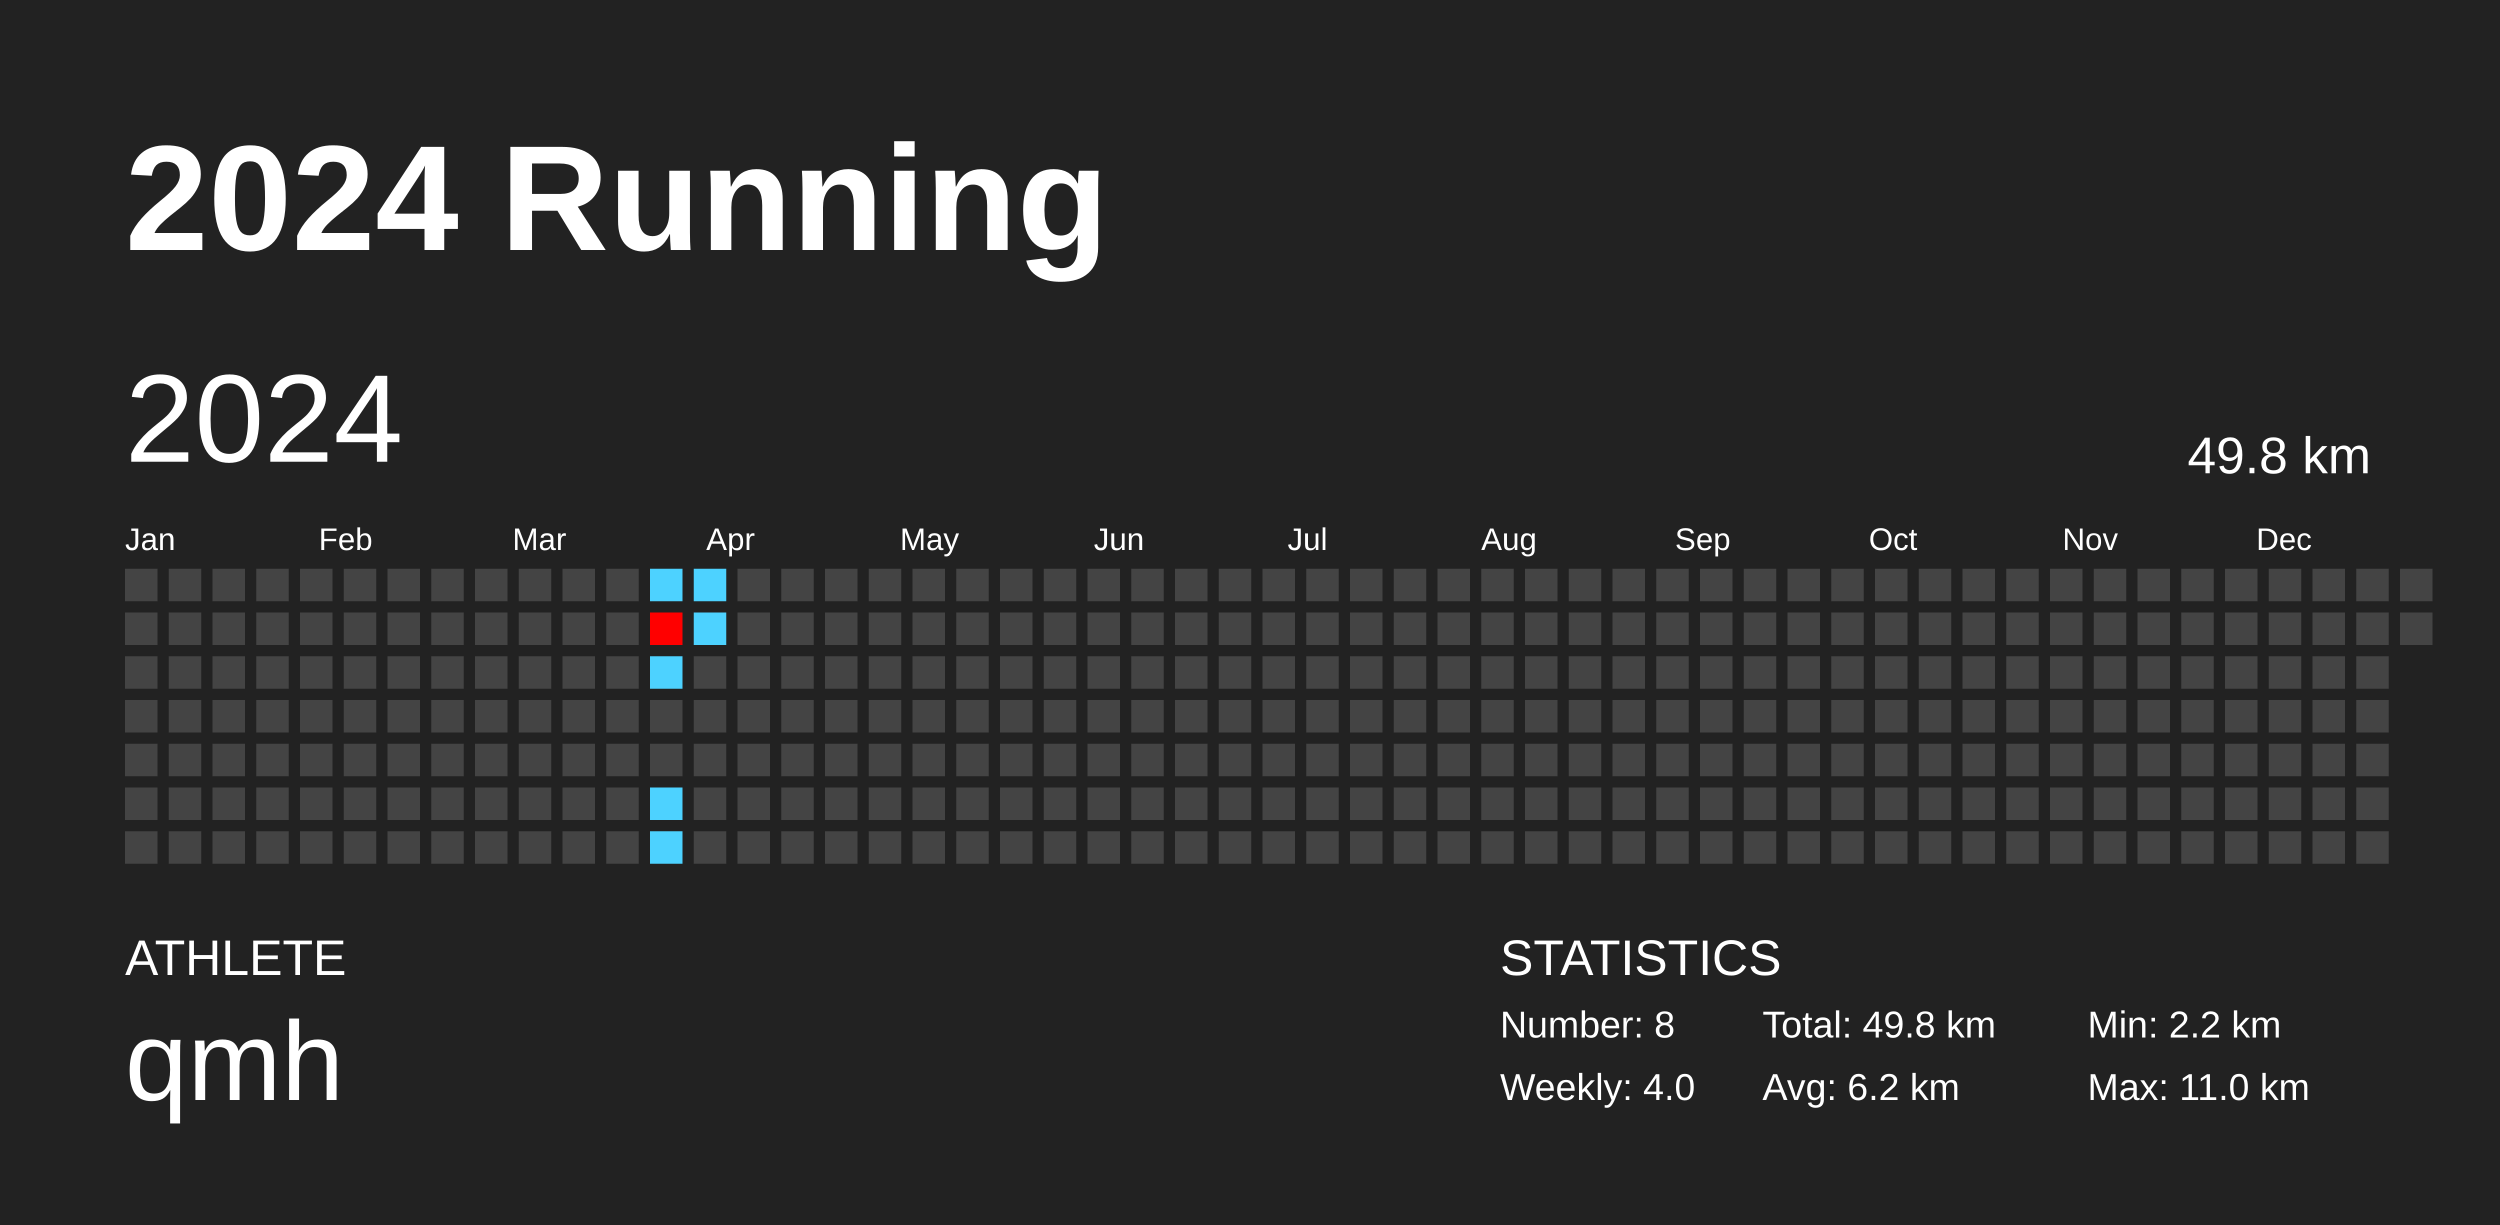
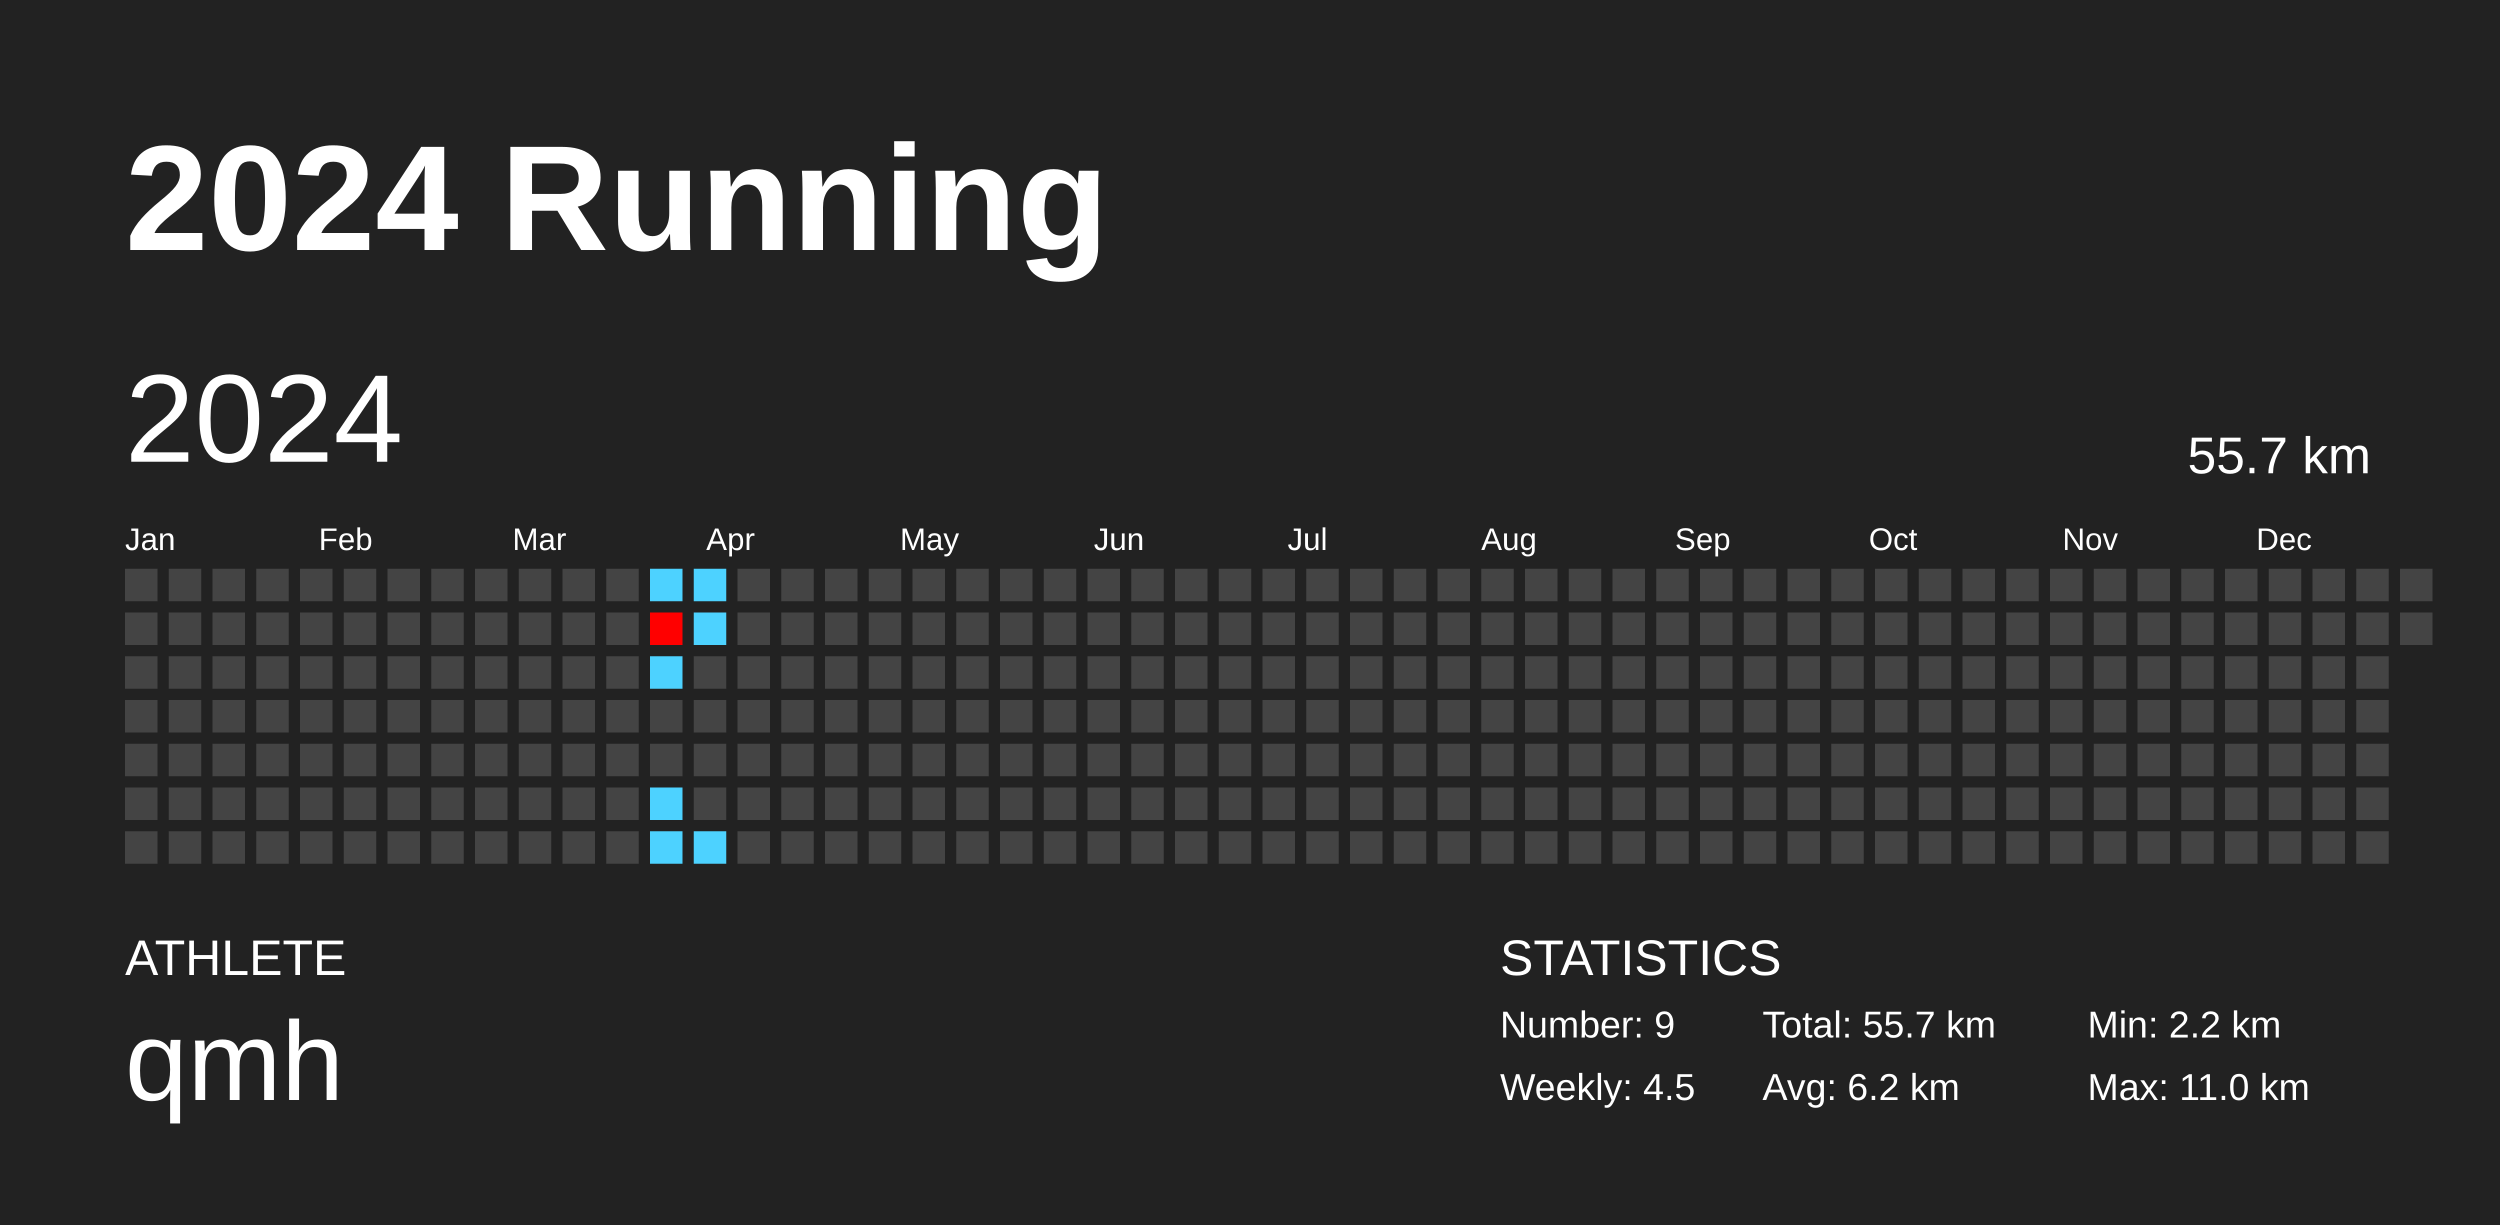
<svg xmlns="http://www.w3.org/2000/svg" baseProfile="full" height="98mm" version="1.1" viewBox="0,0,200,98" width="200mm">
  <defs />
  <rect fill="#222222" height="98" width="200" x="0" y="0" />
  <text fill="#FFFFFF" style="font-size:12px; font-family:Arial; font-weight:bold;" x="10" y="20">2024 Running</text>
  <text fill="#FFFFFF" style="font-size:4px; font-family:Arial" x="10" y="78">ATHLETE</text>
  <text fill="#FFFFFF" style="font-size:9px; font-family:Arial" x="10" y="88">qmh</text>
  <text fill="#FFFFFF" style="font-size:4px; font-family:Arial" x="120" y="78">STATISTICS</text>
-   <text fill="#FFFFFF" style="font-size:3px; font-family:Arial" x="120" y="83">Number: 8</text>
-   <text fill="#FFFFFF" style="font-size:3px; font-family:Arial" x="120" y="88">Weekly: 4.0</text>
-   <text fill="#FFFFFF" style="font-size:3px; font-family:Arial" x="141" y="83">Total: 49.8 km</text>
+   <text fill="#FFFFFF" style="font-size:3px; font-family:Arial" x="120" y="83">Number: 9</text>
+   <text fill="#FFFFFF" style="font-size:3px; font-family:Arial" x="120" y="88">Weekly: 4.5</text>
+   <text fill="#FFFFFF" style="font-size:3px; font-family:Arial" x="141" y="83">Total: 55.7 km</text>
  <text fill="#FFFFFF" style="font-size:3px; font-family:Arial" x="141" y="88">Avg: 6.2 km</text>
  <text fill="#FFFFFF" style="font-size:3px; font-family:Arial" x="167" y="83">Min: 2.2 km</text>
  <text fill="#FFFFFF" style="font-size:3px; font-family:Arial" x="167" y="88">Max: 11.0 km</text>
  <text dominant-baseline="hanging" fill="#FFFFFF" style="font-size:10.0px; font-family:Arial;" x="10" y="30">2024</text>
-   <text dominant-baseline="hanging" fill="#FFFFFF" style="font-size:4.125px; font-family:Arial;" x="175" y="35">49.8 km</text>
+   <text dominant-baseline="hanging" fill="#FFFFFF" style="font-size:4.125px; font-family:Arial;" x="175" y="35">55.7 km</text>
  <text fill="#FFFFFF" style="font-size:2.5px; font-family:Arial" x="10.0" y="44">Jan</text>
  <text fill="#FFFFFF" style="font-size:2.5px; font-family:Arial" x="25.5" y="44">Feb</text>
  <text fill="#FFFFFF" style="font-size:2.5px; font-family:Arial" x="41.0" y="44">Mar</text>
  <text fill="#FFFFFF" style="font-size:2.5px; font-family:Arial" x="56.5" y="44">Apr</text>
  <text fill="#FFFFFF" style="font-size:2.5px; font-family:Arial" x="72.0" y="44">May</text>
  <text fill="#FFFFFF" style="font-size:2.5px; font-family:Arial" x="87.5" y="44">Jun</text>
  <text fill="#FFFFFF" style="font-size:2.5px; font-family:Arial" x="103.0" y="44">Jul</text>
  <text fill="#FFFFFF" style="font-size:2.5px; font-family:Arial" x="118.5" y="44">Aug</text>
  <text fill="#FFFFFF" style="font-size:2.5px; font-family:Arial" x="134.0" y="44">Sep</text>
  <text fill="#FFFFFF" style="font-size:2.5px; font-family:Arial" x="149.5" y="44">Oct</text>
  <text fill="#FFFFFF" style="font-size:2.5px; font-family:Arial" x="165.0" y="44">Nov</text>
  <text fill="#FFFFFF" style="font-size:2.5px; font-family:Arial" x="180.5" y="44">Dec</text>
  <rect fill="#444444" height="2.6" width="2.6" x="10.0" y="45.5" />
  <rect fill="#444444" height="2.6" width="2.6" x="10.0" y="49.0" />
  <rect fill="#444444" height="2.6" width="2.6" x="10.0" y="52.5" />
  <rect fill="#444444" height="2.6" width="2.6" x="10.0" y="56.0" />
  <rect fill="#444444" height="2.6" width="2.6" x="10.0" y="59.5" />
  <rect fill="#444444" height="2.6" width="2.6" x="10.0" y="63.0" />
  <rect fill="#444444" height="2.6" width="2.6" x="10.0" y="66.5" />
  <rect fill="#444444" height="2.6" width="2.6" x="13.5" y="45.5" />
  <rect fill="#444444" height="2.6" width="2.6" x="13.5" y="49.0" />
  <rect fill="#444444" height="2.6" width="2.6" x="13.5" y="52.5" />
  <rect fill="#444444" height="2.6" width="2.6" x="13.5" y="56.0" />
  <rect fill="#444444" height="2.6" width="2.6" x="13.5" y="59.5" />
  <rect fill="#444444" height="2.6" width="2.6" x="13.5" y="63.0" />
  <rect fill="#444444" height="2.6" width="2.6" x="13.5" y="66.5" />
  <rect fill="#444444" height="2.6" width="2.6" x="17.0" y="45.5" />
  <rect fill="#444444" height="2.6" width="2.6" x="17.0" y="49.0" />
  <rect fill="#444444" height="2.6" width="2.6" x="17.0" y="52.5" />
  <rect fill="#444444" height="2.6" width="2.6" x="17.0" y="56.0" />
  <rect fill="#444444" height="2.6" width="2.6" x="17.0" y="59.5" />
  <rect fill="#444444" height="2.6" width="2.6" x="17.0" y="63.0" />
  <rect fill="#444444" height="2.6" width="2.6" x="17.0" y="66.5" />
  <rect fill="#444444" height="2.6" width="2.6" x="20.5" y="45.5" />
  <rect fill="#444444" height="2.6" width="2.6" x="20.5" y="49.0" />
  <rect fill="#444444" height="2.6" width="2.6" x="20.5" y="52.5" />
  <rect fill="#444444" height="2.6" width="2.6" x="20.5" y="56.0" />
  <rect fill="#444444" height="2.6" width="2.6" x="20.5" y="59.5" />
  <rect fill="#444444" height="2.6" width="2.6" x="20.5" y="63.0" />
  <rect fill="#444444" height="2.6" width="2.6" x="20.5" y="66.5" />
  <rect fill="#444444" height="2.6" width="2.6" x="24.0" y="45.5" />
  <rect fill="#444444" height="2.6" width="2.6" x="24.0" y="49.0" />
  <rect fill="#444444" height="2.6" width="2.6" x="24.0" y="52.5" />
  <rect fill="#444444" height="2.6" width="2.6" x="24.0" y="56.0" />
  <rect fill="#444444" height="2.6" width="2.6" x="24.0" y="59.5" />
  <rect fill="#444444" height="2.6" width="2.6" x="24.0" y="63.0" />
  <rect fill="#444444" height="2.6" width="2.6" x="24.0" y="66.5" />
  <rect fill="#444444" height="2.6" width="2.6" x="27.5" y="45.5" />
  <rect fill="#444444" height="2.6" width="2.6" x="27.5" y="49.0" />
  <rect fill="#444444" height="2.6" width="2.6" x="27.5" y="52.5" />
  <rect fill="#444444" height="2.6" width="2.6" x="27.5" y="56.0" />
  <rect fill="#444444" height="2.6" width="2.6" x="27.5" y="59.5" />
  <rect fill="#444444" height="2.6" width="2.6" x="27.5" y="63.0" />
  <rect fill="#444444" height="2.6" width="2.6" x="27.5" y="66.5" />
  <rect fill="#444444" height="2.6" width="2.6" x="31.0" y="45.5" />
  <rect fill="#444444" height="2.6" width="2.6" x="31.0" y="49.0" />
  <rect fill="#444444" height="2.6" width="2.6" x="31.0" y="52.5" />
  <rect fill="#444444" height="2.6" width="2.6" x="31.0" y="56.0" />
  <rect fill="#444444" height="2.6" width="2.6" x="31.0" y="59.5" />
  <rect fill="#444444" height="2.6" width="2.6" x="31.0" y="63.0" />
  <rect fill="#444444" height="2.6" width="2.6" x="31.0" y="66.5" />
  <rect fill="#444444" height="2.6" width="2.6" x="34.5" y="45.5" />
  <rect fill="#444444" height="2.6" width="2.6" x="34.5" y="49.0" />
  <rect fill="#444444" height="2.6" width="2.6" x="34.5" y="52.5" />
  <rect fill="#444444" height="2.6" width="2.6" x="34.5" y="56.0" />
  <rect fill="#444444" height="2.6" width="2.6" x="34.5" y="59.5" />
  <rect fill="#444444" height="2.6" width="2.6" x="34.5" y="63.0" />
  <rect fill="#444444" height="2.6" width="2.6" x="34.5" y="66.5" />
  <rect fill="#444444" height="2.6" width="2.6" x="38.0" y="45.5" />
  <rect fill="#444444" height="2.6" width="2.6" x="38.0" y="49.0" />
  <rect fill="#444444" height="2.6" width="2.6" x="38.0" y="52.5" />
  <rect fill="#444444" height="2.6" width="2.6" x="38.0" y="56.0" />
  <rect fill="#444444" height="2.6" width="2.6" x="38.0" y="59.5" />
  <rect fill="#444444" height="2.6" width="2.6" x="38.0" y="63.0" />
  <rect fill="#444444" height="2.6" width="2.6" x="38.0" y="66.5" />
  <rect fill="#444444" height="2.6" width="2.6" x="41.5" y="45.5" />
  <rect fill="#444444" height="2.6" width="2.6" x="41.5" y="49.0" />
  <rect fill="#444444" height="2.6" width="2.6" x="41.5" y="52.5" />
  <rect fill="#444444" height="2.6" width="2.6" x="41.5" y="56.0" />
  <rect fill="#444444" height="2.6" width="2.6" x="41.5" y="59.5" />
  <rect fill="#444444" height="2.6" width="2.6" x="41.5" y="63.0" />
  <rect fill="#444444" height="2.6" width="2.6" x="41.5" y="66.5" />
  <rect fill="#444444" height="2.6" width="2.6" x="45.0" y="45.5" />
  <rect fill="#444444" height="2.6" width="2.6" x="45.0" y="49.0" />
  <rect fill="#444444" height="2.6" width="2.6" x="45.0" y="52.5" />
  <rect fill="#444444" height="2.6" width="2.6" x="45.0" y="56.0" />
  <rect fill="#444444" height="2.6" width="2.6" x="45.0" y="59.5" />
  <rect fill="#444444" height="2.6" width="2.6" x="45.0" y="63.0" />
  <rect fill="#444444" height="2.6" width="2.6" x="45.0" y="66.5" />
  <rect fill="#444444" height="2.6" width="2.6" x="48.5" y="45.5" />
  <rect fill="#444444" height="2.6" width="2.6" x="48.5" y="49.0" />
  <rect fill="#444444" height="2.6" width="2.6" x="48.5" y="52.5" />
  <rect fill="#444444" height="2.6" width="2.6" x="48.5" y="56.0" />
  <rect fill="#444444" height="2.6" width="2.6" x="48.5" y="59.5" />
  <rect fill="#444444" height="2.6" width="2.6" x="48.5" y="63.0" />
  <rect fill="#444444" height="2.6" width="2.6" x="48.5" y="66.5" />
  <rect fill="#4dd2ff" height="2.6" width="2.6" x="52.0" y="45.5" />
  <rect fill="#ff0000" height="2.6" width="2.6" x="52.0" y="49.0" />
  <rect fill="#4dd2ff" height="2.6" width="2.6" x="52.0" y="52.5" />
  <rect fill="#444444" height="2.6" width="2.6" x="52.0" y="56.0" />
  <rect fill="#444444" height="2.6" width="2.6" x="52.0" y="59.5" />
  <rect fill="#4dd2ff" height="2.6" width="2.6" x="52.0" y="63.0" />
  <rect fill="#4dd2ff" height="2.6" width="2.6" x="52.0" y="66.5" />
  <rect fill="#4dd2ff" height="2.6" width="2.6" x="55.5" y="45.5" />
  <rect fill="#4dd2ff" height="2.6" width="2.6" x="55.5" y="49.0" />
  <rect fill="#444444" height="2.6" width="2.6" x="55.5" y="52.5" />
  <rect fill="#444444" height="2.6" width="2.6" x="55.5" y="56.0" />
  <rect fill="#444444" height="2.6" width="2.6" x="55.5" y="59.5" />
  <rect fill="#444444" height="2.6" width="2.6" x="55.5" y="63.0" />
-   <rect fill="#444444" height="2.6" width="2.6" x="55.5" y="66.5" />
+   <rect fill="#4dd2ff" height="2.6" width="2.6" x="55.5" y="66.5" />
  <rect fill="#444444" height="2.6" width="2.6" x="59.0" y="45.5" />
  <rect fill="#444444" height="2.6" width="2.6" x="59.0" y="49.0" />
  <rect fill="#444444" height="2.6" width="2.6" x="59.0" y="52.5" />
  <rect fill="#444444" height="2.6" width="2.6" x="59.0" y="56.0" />
  <rect fill="#444444" height="2.6" width="2.6" x="59.0" y="59.5" />
  <rect fill="#444444" height="2.6" width="2.6" x="59.0" y="63.0" />
  <rect fill="#444444" height="2.6" width="2.6" x="59.0" y="66.5" />
  <rect fill="#444444" height="2.6" width="2.6" x="62.5" y="45.5" />
  <rect fill="#444444" height="2.6" width="2.6" x="62.5" y="49.0" />
  <rect fill="#444444" height="2.6" width="2.6" x="62.5" y="52.5" />
  <rect fill="#444444" height="2.6" width="2.6" x="62.5" y="56.0" />
  <rect fill="#444444" height="2.6" width="2.6" x="62.5" y="59.5" />
  <rect fill="#444444" height="2.6" width="2.6" x="62.5" y="63.0" />
  <rect fill="#444444" height="2.6" width="2.6" x="62.5" y="66.5" />
  <rect fill="#444444" height="2.6" width="2.6" x="66.0" y="45.5" />
  <rect fill="#444444" height="2.6" width="2.6" x="66.0" y="49.0" />
  <rect fill="#444444" height="2.6" width="2.6" x="66.0" y="52.5" />
  <rect fill="#444444" height="2.6" width="2.6" x="66.0" y="56.0" />
  <rect fill="#444444" height="2.6" width="2.6" x="66.0" y="59.5" />
  <rect fill="#444444" height="2.6" width="2.6" x="66.0" y="63.0" />
  <rect fill="#444444" height="2.6" width="2.6" x="66.0" y="66.5" />
  <rect fill="#444444" height="2.6" width="2.6" x="69.5" y="45.5" />
  <rect fill="#444444" height="2.6" width="2.6" x="69.5" y="49.0" />
  <rect fill="#444444" height="2.6" width="2.6" x="69.5" y="52.5" />
  <rect fill="#444444" height="2.6" width="2.6" x="69.5" y="56.0" />
  <rect fill="#444444" height="2.6" width="2.6" x="69.5" y="59.5" />
  <rect fill="#444444" height="2.6" width="2.6" x="69.5" y="63.0" />
  <rect fill="#444444" height="2.6" width="2.6" x="69.5" y="66.5" />
  <rect fill="#444444" height="2.6" width="2.6" x="73.0" y="45.5" />
  <rect fill="#444444" height="2.6" width="2.6" x="73.0" y="49.0" />
  <rect fill="#444444" height="2.6" width="2.6" x="73.0" y="52.5" />
  <rect fill="#444444" height="2.6" width="2.6" x="73.0" y="56.0" />
  <rect fill="#444444" height="2.6" width="2.6" x="73.0" y="59.5" />
  <rect fill="#444444" height="2.6" width="2.6" x="73.0" y="63.0" />
  <rect fill="#444444" height="2.6" width="2.6" x="73.0" y="66.5" />
  <rect fill="#444444" height="2.6" width="2.6" x="76.5" y="45.5" />
  <rect fill="#444444" height="2.6" width="2.6" x="76.5" y="49.0" />
  <rect fill="#444444" height="2.6" width="2.6" x="76.5" y="52.5" />
  <rect fill="#444444" height="2.6" width="2.6" x="76.5" y="56.0" />
  <rect fill="#444444" height="2.6" width="2.6" x="76.5" y="59.5" />
  <rect fill="#444444" height="2.6" width="2.6" x="76.5" y="63.0" />
  <rect fill="#444444" height="2.6" width="2.6" x="76.5" y="66.5" />
  <rect fill="#444444" height="2.6" width="2.6" x="80.0" y="45.5" />
  <rect fill="#444444" height="2.6" width="2.6" x="80.0" y="49.0" />
  <rect fill="#444444" height="2.6" width="2.6" x="80.0" y="52.5" />
  <rect fill="#444444" height="2.6" width="2.6" x="80.0" y="56.0" />
  <rect fill="#444444" height="2.6" width="2.6" x="80.0" y="59.5" />
  <rect fill="#444444" height="2.6" width="2.6" x="80.0" y="63.0" />
  <rect fill="#444444" height="2.6" width="2.6" x="80.0" y="66.5" />
  <rect fill="#444444" height="2.6" width="2.6" x="83.5" y="45.5" />
  <rect fill="#444444" height="2.6" width="2.6" x="83.5" y="49.0" />
  <rect fill="#444444" height="2.6" width="2.6" x="83.5" y="52.5" />
  <rect fill="#444444" height="2.6" width="2.6" x="83.5" y="56.0" />
  <rect fill="#444444" height="2.6" width="2.6" x="83.5" y="59.5" />
  <rect fill="#444444" height="2.6" width="2.6" x="83.5" y="63.0" />
  <rect fill="#444444" height="2.6" width="2.6" x="83.5" y="66.5" />
  <rect fill="#444444" height="2.6" width="2.6" x="87.0" y="45.5" />
  <rect fill="#444444" height="2.6" width="2.6" x="87.0" y="49.0" />
  <rect fill="#444444" height="2.6" width="2.6" x="87.0" y="52.5" />
  <rect fill="#444444" height="2.6" width="2.6" x="87.0" y="56.0" />
  <rect fill="#444444" height="2.6" width="2.6" x="87.0" y="59.5" />
  <rect fill="#444444" height="2.6" width="2.6" x="87.0" y="63.0" />
  <rect fill="#444444" height="2.6" width="2.6" x="87.0" y="66.5" />
  <rect fill="#444444" height="2.6" width="2.6" x="90.5" y="45.5" />
  <rect fill="#444444" height="2.6" width="2.6" x="90.5" y="49.0" />
  <rect fill="#444444" height="2.6" width="2.6" x="90.5" y="52.5" />
  <rect fill="#444444" height="2.6" width="2.6" x="90.5" y="56.0" />
  <rect fill="#444444" height="2.6" width="2.6" x="90.5" y="59.5" />
  <rect fill="#444444" height="2.6" width="2.6" x="90.5" y="63.0" />
  <rect fill="#444444" height="2.6" width="2.6" x="90.5" y="66.5" />
  <rect fill="#444444" height="2.6" width="2.6" x="94.0" y="45.5" />
  <rect fill="#444444" height="2.6" width="2.6" x="94.0" y="49.0" />
  <rect fill="#444444" height="2.6" width="2.6" x="94.0" y="52.5" />
  <rect fill="#444444" height="2.6" width="2.6" x="94.0" y="56.0" />
  <rect fill="#444444" height="2.6" width="2.6" x="94.0" y="59.5" />
  <rect fill="#444444" height="2.6" width="2.6" x="94.0" y="63.0" />
  <rect fill="#444444" height="2.6" width="2.6" x="94.0" y="66.5" />
  <rect fill="#444444" height="2.6" width="2.6" x="97.5" y="45.5" />
  <rect fill="#444444" height="2.6" width="2.6" x="97.5" y="49.0" />
  <rect fill="#444444" height="2.6" width="2.6" x="97.5" y="52.5" />
  <rect fill="#444444" height="2.6" width="2.6" x="97.5" y="56.0" />
  <rect fill="#444444" height="2.6" width="2.6" x="97.5" y="59.5" />
  <rect fill="#444444" height="2.6" width="2.6" x="97.5" y="63.0" />
  <rect fill="#444444" height="2.6" width="2.6" x="97.5" y="66.5" />
  <rect fill="#444444" height="2.6" width="2.6" x="101.0" y="45.5" />
  <rect fill="#444444" height="2.6" width="2.6" x="101.0" y="49.0" />
  <rect fill="#444444" height="2.6" width="2.6" x="101.0" y="52.5" />
  <rect fill="#444444" height="2.6" width="2.6" x="101.0" y="56.0" />
  <rect fill="#444444" height="2.6" width="2.6" x="101.0" y="59.5" />
  <rect fill="#444444" height="2.6" width="2.6" x="101.0" y="63.0" />
  <rect fill="#444444" height="2.6" width="2.6" x="101.0" y="66.5" />
  <rect fill="#444444" height="2.6" width="2.6" x="104.5" y="45.5" />
  <rect fill="#444444" height="2.6" width="2.6" x="104.5" y="49.0" />
  <rect fill="#444444" height="2.6" width="2.6" x="104.5" y="52.5" />
  <rect fill="#444444" height="2.6" width="2.6" x="104.5" y="56.0" />
  <rect fill="#444444" height="2.6" width="2.6" x="104.5" y="59.5" />
  <rect fill="#444444" height="2.6" width="2.6" x="104.5" y="63.0" />
  <rect fill="#444444" height="2.6" width="2.6" x="104.5" y="66.5" />
  <rect fill="#444444" height="2.6" width="2.6" x="108.0" y="45.5" />
  <rect fill="#444444" height="2.6" width="2.6" x="108.0" y="49.0" />
  <rect fill="#444444" height="2.6" width="2.6" x="108.0" y="52.5" />
  <rect fill="#444444" height="2.6" width="2.6" x="108.0" y="56.0" />
  <rect fill="#444444" height="2.6" width="2.6" x="108.0" y="59.5" />
  <rect fill="#444444" height="2.6" width="2.6" x="108.0" y="63.0" />
  <rect fill="#444444" height="2.6" width="2.6" x="108.0" y="66.5" />
  <rect fill="#444444" height="2.6" width="2.6" x="111.5" y="45.5" />
  <rect fill="#444444" height="2.6" width="2.6" x="111.5" y="49.0" />
  <rect fill="#444444" height="2.6" width="2.6" x="111.5" y="52.5" />
  <rect fill="#444444" height="2.6" width="2.6" x="111.5" y="56.0" />
  <rect fill="#444444" height="2.6" width="2.6" x="111.5" y="59.5" />
  <rect fill="#444444" height="2.6" width="2.6" x="111.5" y="63.0" />
  <rect fill="#444444" height="2.6" width="2.6" x="111.5" y="66.5" />
  <rect fill="#444444" height="2.6" width="2.6" x="115.0" y="45.5" />
  <rect fill="#444444" height="2.6" width="2.6" x="115.0" y="49.0" />
  <rect fill="#444444" height="2.6" width="2.6" x="115.0" y="52.5" />
  <rect fill="#444444" height="2.6" width="2.6" x="115.0" y="56.0" />
  <rect fill="#444444" height="2.6" width="2.6" x="115.0" y="59.5" />
  <rect fill="#444444" height="2.6" width="2.6" x="115.0" y="63.0" />
  <rect fill="#444444" height="2.6" width="2.6" x="115.0" y="66.5" />
  <rect fill="#444444" height="2.6" width="2.6" x="118.5" y="45.5" />
  <rect fill="#444444" height="2.6" width="2.6" x="118.5" y="49.0" />
  <rect fill="#444444" height="2.6" width="2.6" x="118.5" y="52.5" />
  <rect fill="#444444" height="2.6" width="2.6" x="118.5" y="56.0" />
  <rect fill="#444444" height="2.6" width="2.6" x="118.5" y="59.5" />
  <rect fill="#444444" height="2.6" width="2.6" x="118.5" y="63.0" />
  <rect fill="#444444" height="2.6" width="2.6" x="118.5" y="66.5" />
  <rect fill="#444444" height="2.6" width="2.6" x="122.0" y="45.5" />
  <rect fill="#444444" height="2.6" width="2.6" x="122.0" y="49.0" />
  <rect fill="#444444" height="2.6" width="2.6" x="122.0" y="52.5" />
  <rect fill="#444444" height="2.6" width="2.6" x="122.0" y="56.0" />
  <rect fill="#444444" height="2.6" width="2.6" x="122.0" y="59.5" />
  <rect fill="#444444" height="2.6" width="2.6" x="122.0" y="63.0" />
  <rect fill="#444444" height="2.6" width="2.6" x="122.0" y="66.5" />
  <rect fill="#444444" height="2.6" width="2.6" x="125.5" y="45.5" />
  <rect fill="#444444" height="2.6" width="2.6" x="125.5" y="49.0" />
  <rect fill="#444444" height="2.6" width="2.6" x="125.5" y="52.5" />
  <rect fill="#444444" height="2.6" width="2.6" x="125.5" y="56.0" />
  <rect fill="#444444" height="2.6" width="2.6" x="125.5" y="59.5" />
  <rect fill="#444444" height="2.6" width="2.6" x="125.5" y="63.0" />
  <rect fill="#444444" height="2.6" width="2.6" x="125.5" y="66.5" />
  <rect fill="#444444" height="2.6" width="2.6" x="129.0" y="45.5" />
  <rect fill="#444444" height="2.6" width="2.6" x="129.0" y="49.0" />
  <rect fill="#444444" height="2.6" width="2.6" x="129.0" y="52.5" />
  <rect fill="#444444" height="2.6" width="2.6" x="129.0" y="56.0" />
  <rect fill="#444444" height="2.6" width="2.6" x="129.0" y="59.5" />
  <rect fill="#444444" height="2.6" width="2.6" x="129.0" y="63.0" />
  <rect fill="#444444" height="2.6" width="2.6" x="129.0" y="66.5" />
  <rect fill="#444444" height="2.6" width="2.6" x="132.5" y="45.5" />
  <rect fill="#444444" height="2.6" width="2.6" x="132.5" y="49.0" />
  <rect fill="#444444" height="2.6" width="2.6" x="132.5" y="52.5" />
  <rect fill="#444444" height="2.6" width="2.6" x="132.5" y="56.0" />
  <rect fill="#444444" height="2.6" width="2.6" x="132.5" y="59.5" />
  <rect fill="#444444" height="2.6" width="2.6" x="132.5" y="63.0" />
  <rect fill="#444444" height="2.6" width="2.6" x="132.5" y="66.5" />
  <rect fill="#444444" height="2.6" width="2.6" x="136.0" y="45.5" />
  <rect fill="#444444" height="2.6" width="2.6" x="136.0" y="49.0" />
  <rect fill="#444444" height="2.6" width="2.6" x="136.0" y="52.5" />
  <rect fill="#444444" height="2.6" width="2.6" x="136.0" y="56.0" />
  <rect fill="#444444" height="2.6" width="2.6" x="136.0" y="59.5" />
  <rect fill="#444444" height="2.6" width="2.6" x="136.0" y="63.0" />
  <rect fill="#444444" height="2.6" width="2.6" x="136.0" y="66.5" />
  <rect fill="#444444" height="2.6" width="2.6" x="139.5" y="45.5" />
  <rect fill="#444444" height="2.6" width="2.6" x="139.5" y="49.0" />
  <rect fill="#444444" height="2.6" width="2.6" x="139.5" y="52.5" />
  <rect fill="#444444" height="2.6" width="2.6" x="139.5" y="56.0" />
  <rect fill="#444444" height="2.6" width="2.6" x="139.5" y="59.5" />
  <rect fill="#444444" height="2.6" width="2.6" x="139.5" y="63.0" />
  <rect fill="#444444" height="2.6" width="2.6" x="139.5" y="66.5" />
  <rect fill="#444444" height="2.6" width="2.6" x="143.0" y="45.5" />
  <rect fill="#444444" height="2.6" width="2.6" x="143.0" y="49.0" />
  <rect fill="#444444" height="2.6" width="2.6" x="143.0" y="52.5" />
  <rect fill="#444444" height="2.6" width="2.6" x="143.0" y="56.0" />
  <rect fill="#444444" height="2.6" width="2.6" x="143.0" y="59.5" />
  <rect fill="#444444" height="2.6" width="2.6" x="143.0" y="63.0" />
  <rect fill="#444444" height="2.6" width="2.6" x="143.0" y="66.5" />
  <rect fill="#444444" height="2.6" width="2.6" x="146.5" y="45.5" />
  <rect fill="#444444" height="2.6" width="2.6" x="146.5" y="49.0" />
  <rect fill="#444444" height="2.6" width="2.6" x="146.5" y="52.5" />
  <rect fill="#444444" height="2.6" width="2.6" x="146.5" y="56.0" />
  <rect fill="#444444" height="2.6" width="2.6" x="146.5" y="59.5" />
  <rect fill="#444444" height="2.6" width="2.6" x="146.5" y="63.0" />
  <rect fill="#444444" height="2.6" width="2.6" x="146.5" y="66.5" />
  <rect fill="#444444" height="2.6" width="2.6" x="150.0" y="45.5" />
  <rect fill="#444444" height="2.6" width="2.6" x="150.0" y="49.0" />
  <rect fill="#444444" height="2.6" width="2.6" x="150.0" y="52.5" />
  <rect fill="#444444" height="2.6" width="2.6" x="150.0" y="56.0" />
  <rect fill="#444444" height="2.6" width="2.6" x="150.0" y="59.5" />
  <rect fill="#444444" height="2.6" width="2.6" x="150.0" y="63.0" />
  <rect fill="#444444" height="2.6" width="2.6" x="150.0" y="66.5" />
  <rect fill="#444444" height="2.6" width="2.6" x="153.5" y="45.5" />
  <rect fill="#444444" height="2.6" width="2.6" x="153.5" y="49.0" />
  <rect fill="#444444" height="2.6" width="2.6" x="153.5" y="52.5" />
  <rect fill="#444444" height="2.6" width="2.6" x="153.5" y="56.0" />
  <rect fill="#444444" height="2.6" width="2.6" x="153.5" y="59.5" />
  <rect fill="#444444" height="2.6" width="2.6" x="153.5" y="63.0" />
  <rect fill="#444444" height="2.6" width="2.6" x="153.5" y="66.5" />
  <rect fill="#444444" height="2.6" width="2.6" x="157.0" y="45.5" />
  <rect fill="#444444" height="2.6" width="2.6" x="157.0" y="49.0" />
  <rect fill="#444444" height="2.6" width="2.6" x="157.0" y="52.5" />
  <rect fill="#444444" height="2.6" width="2.6" x="157.0" y="56.0" />
  <rect fill="#444444" height="2.6" width="2.6" x="157.0" y="59.5" />
  <rect fill="#444444" height="2.6" width="2.6" x="157.0" y="63.0" />
  <rect fill="#444444" height="2.6" width="2.6" x="157.0" y="66.5" />
  <rect fill="#444444" height="2.6" width="2.6" x="160.5" y="45.5" />
  <rect fill="#444444" height="2.6" width="2.6" x="160.5" y="49.0" />
  <rect fill="#444444" height="2.6" width="2.6" x="160.5" y="52.5" />
  <rect fill="#444444" height="2.6" width="2.6" x="160.5" y="56.0" />
  <rect fill="#444444" height="2.6" width="2.6" x="160.5" y="59.5" />
  <rect fill="#444444" height="2.6" width="2.6" x="160.5" y="63.0" />
  <rect fill="#444444" height="2.6" width="2.6" x="160.5" y="66.5" />
  <rect fill="#444444" height="2.6" width="2.6" x="164.0" y="45.5" />
  <rect fill="#444444" height="2.6" width="2.6" x="164.0" y="49.0" />
  <rect fill="#444444" height="2.6" width="2.6" x="164.0" y="52.5" />
  <rect fill="#444444" height="2.6" width="2.6" x="164.0" y="56.0" />
  <rect fill="#444444" height="2.6" width="2.6" x="164.0" y="59.5" />
  <rect fill="#444444" height="2.6" width="2.6" x="164.0" y="63.0" />
  <rect fill="#444444" height="2.6" width="2.6" x="164.0" y="66.5" />
  <rect fill="#444444" height="2.6" width="2.6" x="167.5" y="45.5" />
  <rect fill="#444444" height="2.6" width="2.6" x="167.5" y="49.0" />
  <rect fill="#444444" height="2.6" width="2.6" x="167.5" y="52.5" />
  <rect fill="#444444" height="2.6" width="2.6" x="167.5" y="56.0" />
  <rect fill="#444444" height="2.6" width="2.6" x="167.5" y="59.5" />
  <rect fill="#444444" height="2.6" width="2.6" x="167.5" y="63.0" />
  <rect fill="#444444" height="2.6" width="2.6" x="167.5" y="66.5" />
  <rect fill="#444444" height="2.6" width="2.6" x="171.0" y="45.5" />
  <rect fill="#444444" height="2.6" width="2.6" x="171.0" y="49.0" />
  <rect fill="#444444" height="2.6" width="2.6" x="171.0" y="52.5" />
  <rect fill="#444444" height="2.6" width="2.6" x="171.0" y="56.0" />
  <rect fill="#444444" height="2.6" width="2.6" x="171.0" y="59.5" />
  <rect fill="#444444" height="2.6" width="2.6" x="171.0" y="63.0" />
  <rect fill="#444444" height="2.6" width="2.6" x="171.0" y="66.5" />
  <rect fill="#444444" height="2.6" width="2.6" x="174.5" y="45.5" />
  <rect fill="#444444" height="2.6" width="2.6" x="174.5" y="49.0" />
  <rect fill="#444444" height="2.6" width="2.6" x="174.5" y="52.5" />
  <rect fill="#444444" height="2.6" width="2.6" x="174.5" y="56.0" />
  <rect fill="#444444" height="2.6" width="2.6" x="174.5" y="59.5" />
  <rect fill="#444444" height="2.6" width="2.6" x="174.5" y="63.0" />
  <rect fill="#444444" height="2.6" width="2.6" x="174.5" y="66.5" />
  <rect fill="#444444" height="2.6" width="2.6" x="178.0" y="45.5" />
  <rect fill="#444444" height="2.6" width="2.6" x="178.0" y="49.0" />
  <rect fill="#444444" height="2.6" width="2.6" x="178.0" y="52.5" />
  <rect fill="#444444" height="2.6" width="2.6" x="178.0" y="56.0" />
  <rect fill="#444444" height="2.6" width="2.6" x="178.0" y="59.5" />
  <rect fill="#444444" height="2.6" width="2.6" x="178.0" y="63.0" />
  <rect fill="#444444" height="2.6" width="2.6" x="178.0" y="66.5" />
  <rect fill="#444444" height="2.6" width="2.6" x="181.5" y="45.5" />
  <rect fill="#444444" height="2.6" width="2.6" x="181.5" y="49.0" />
  <rect fill="#444444" height="2.6" width="2.6" x="181.5" y="52.5" />
  <rect fill="#444444" height="2.6" width="2.6" x="181.5" y="56.0" />
  <rect fill="#444444" height="2.6" width="2.6" x="181.5" y="59.5" />
  <rect fill="#444444" height="2.6" width="2.6" x="181.5" y="63.0" />
  <rect fill="#444444" height="2.6" width="2.6" x="181.5" y="66.5" />
  <rect fill="#444444" height="2.6" width="2.6" x="185.0" y="45.5" />
  <rect fill="#444444" height="2.6" width="2.6" x="185.0" y="49.0" />
  <rect fill="#444444" height="2.6" width="2.6" x="185.0" y="52.5" />
  <rect fill="#444444" height="2.6" width="2.6" x="185.0" y="56.0" />
  <rect fill="#444444" height="2.6" width="2.6" x="185.0" y="59.5" />
  <rect fill="#444444" height="2.6" width="2.6" x="185.0" y="63.0" />
  <rect fill="#444444" height="2.6" width="2.6" x="185.0" y="66.5" />
  <rect fill="#444444" height="2.6" width="2.6" x="188.5" y="45.5" />
  <rect fill="#444444" height="2.6" width="2.6" x="188.5" y="49.0" />
  <rect fill="#444444" height="2.6" width="2.6" x="188.5" y="52.5" />
  <rect fill="#444444" height="2.6" width="2.6" x="188.5" y="56.0" />
  <rect fill="#444444" height="2.6" width="2.6" x="188.5" y="59.5" />
  <rect fill="#444444" height="2.6" width="2.6" x="188.5" y="63.0" />
  <rect fill="#444444" height="2.6" width="2.6" x="188.5" y="66.5" />
  <rect fill="#444444" height="2.6" width="2.6" x="192.0" y="45.5" />
  <rect fill="#444444" height="2.6" width="2.6" x="192.0" y="49.0" />
</svg>
